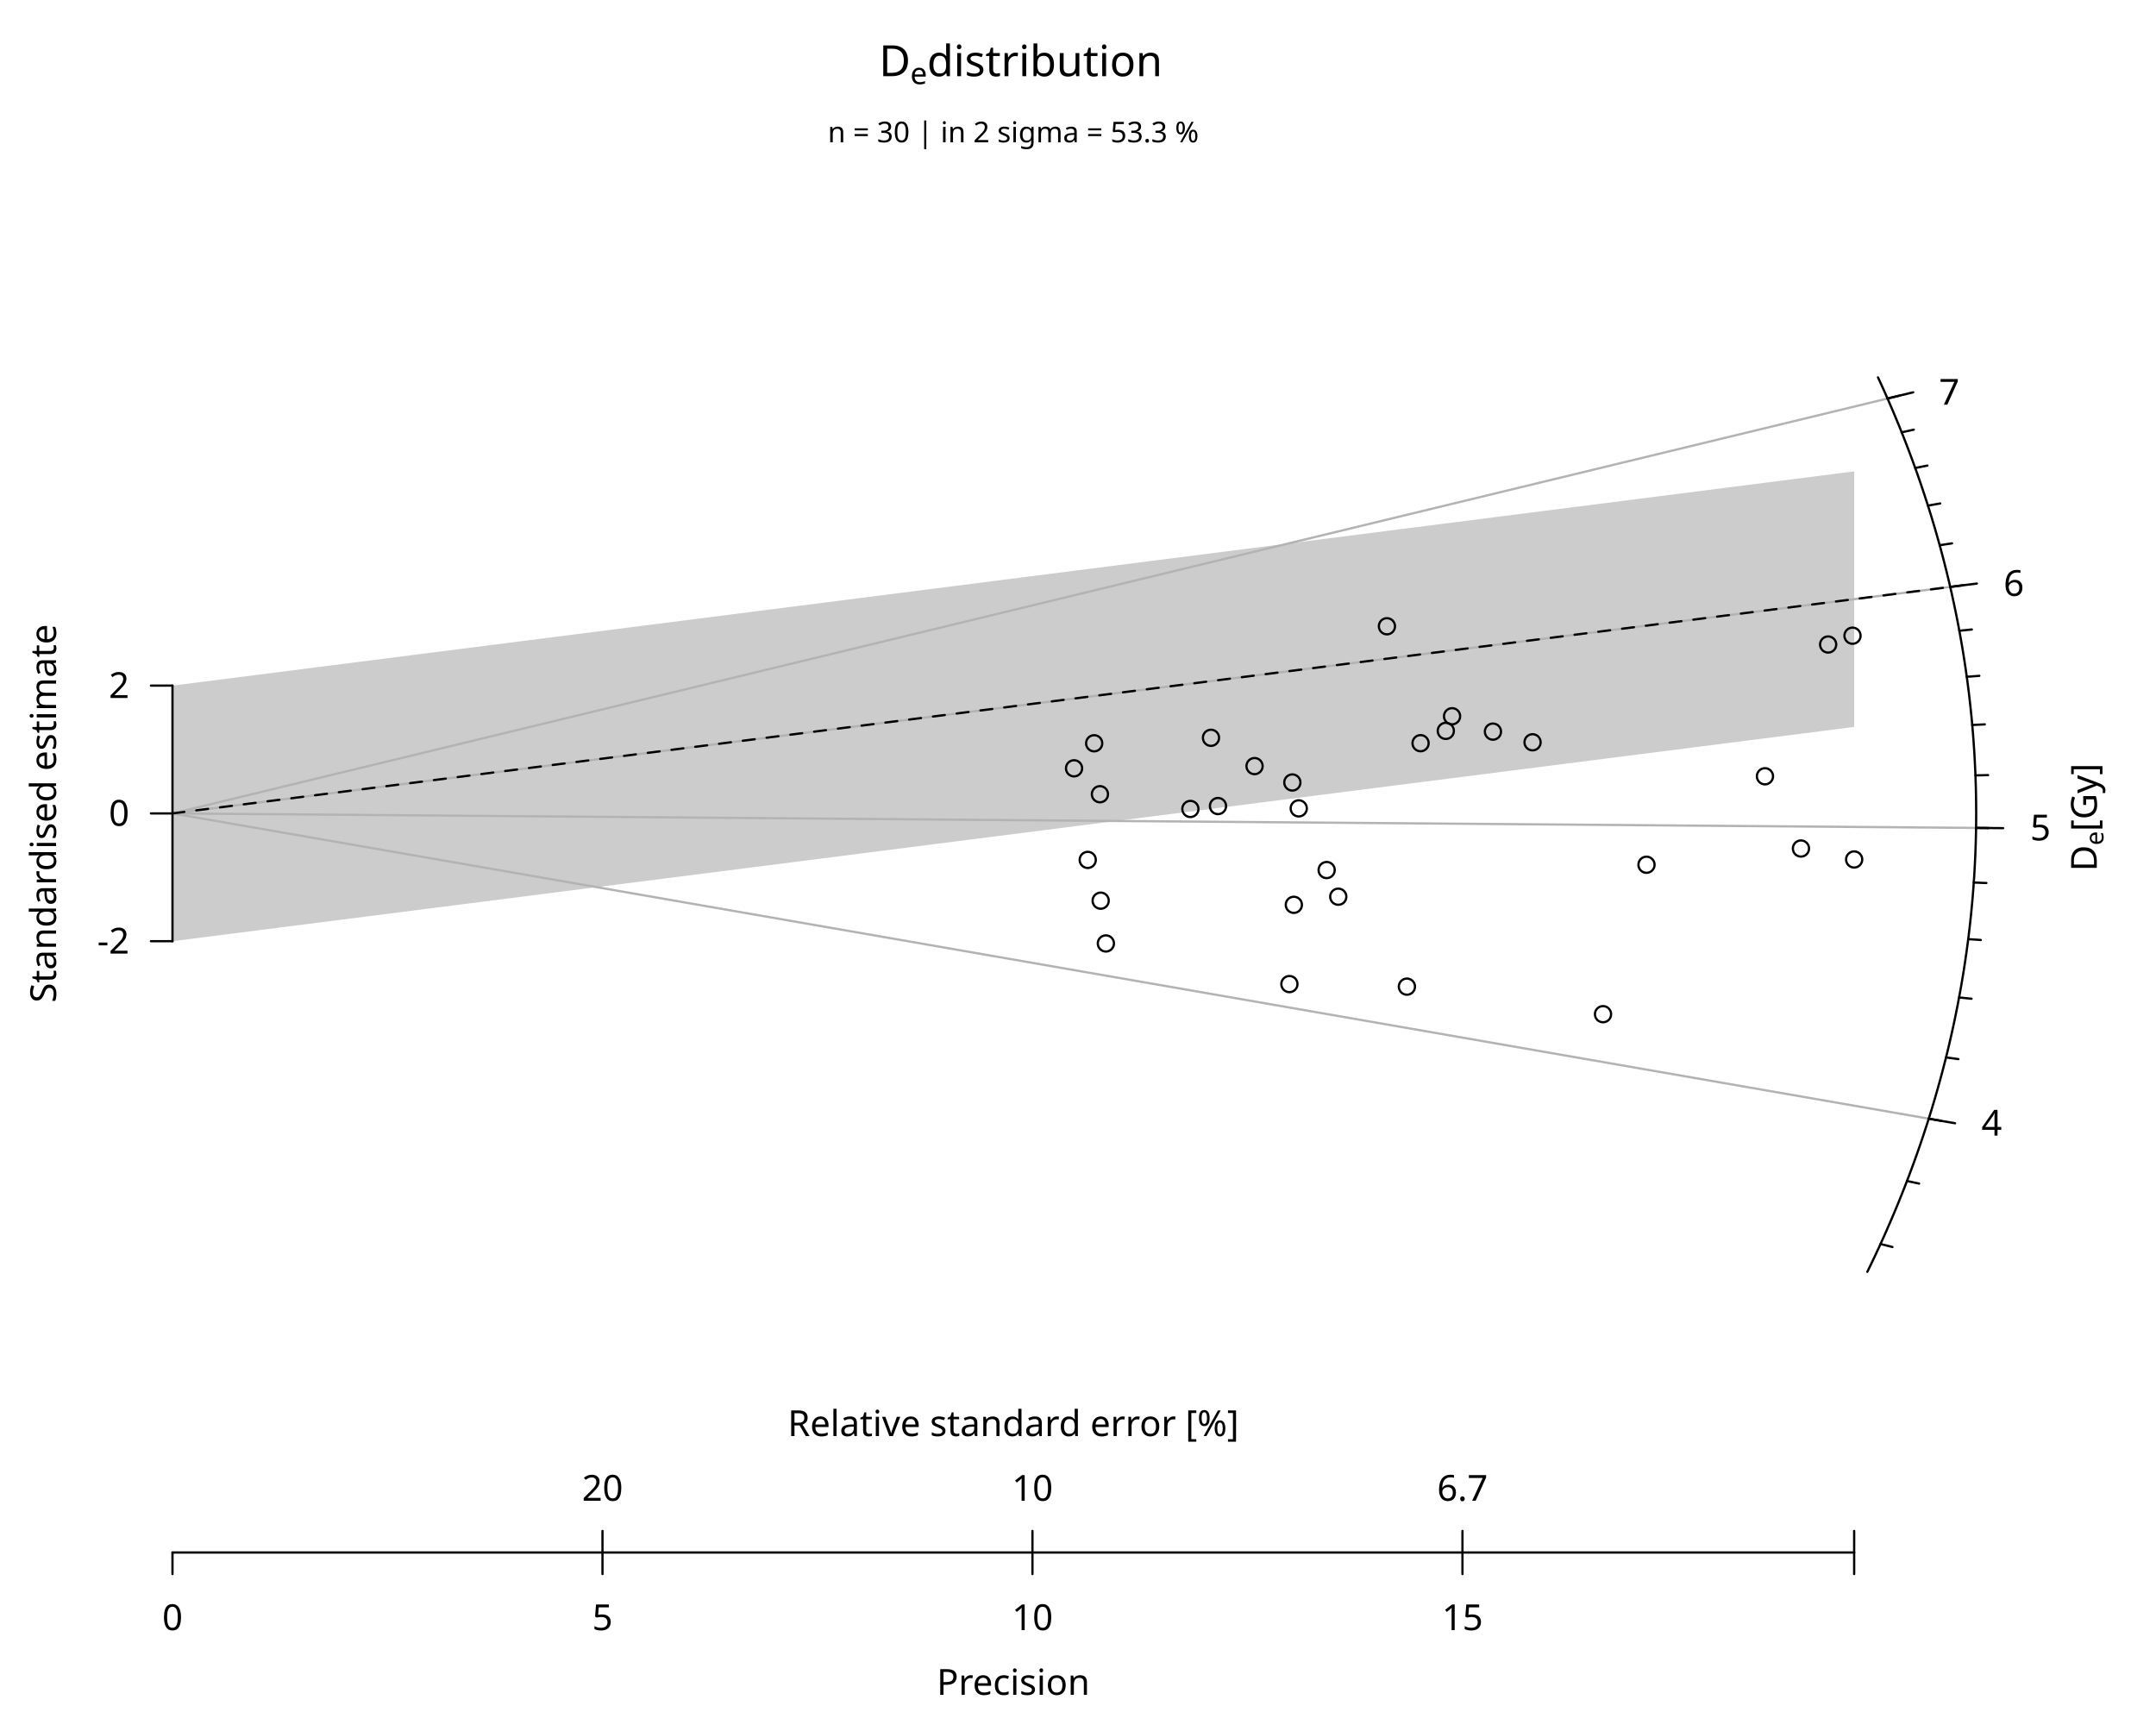
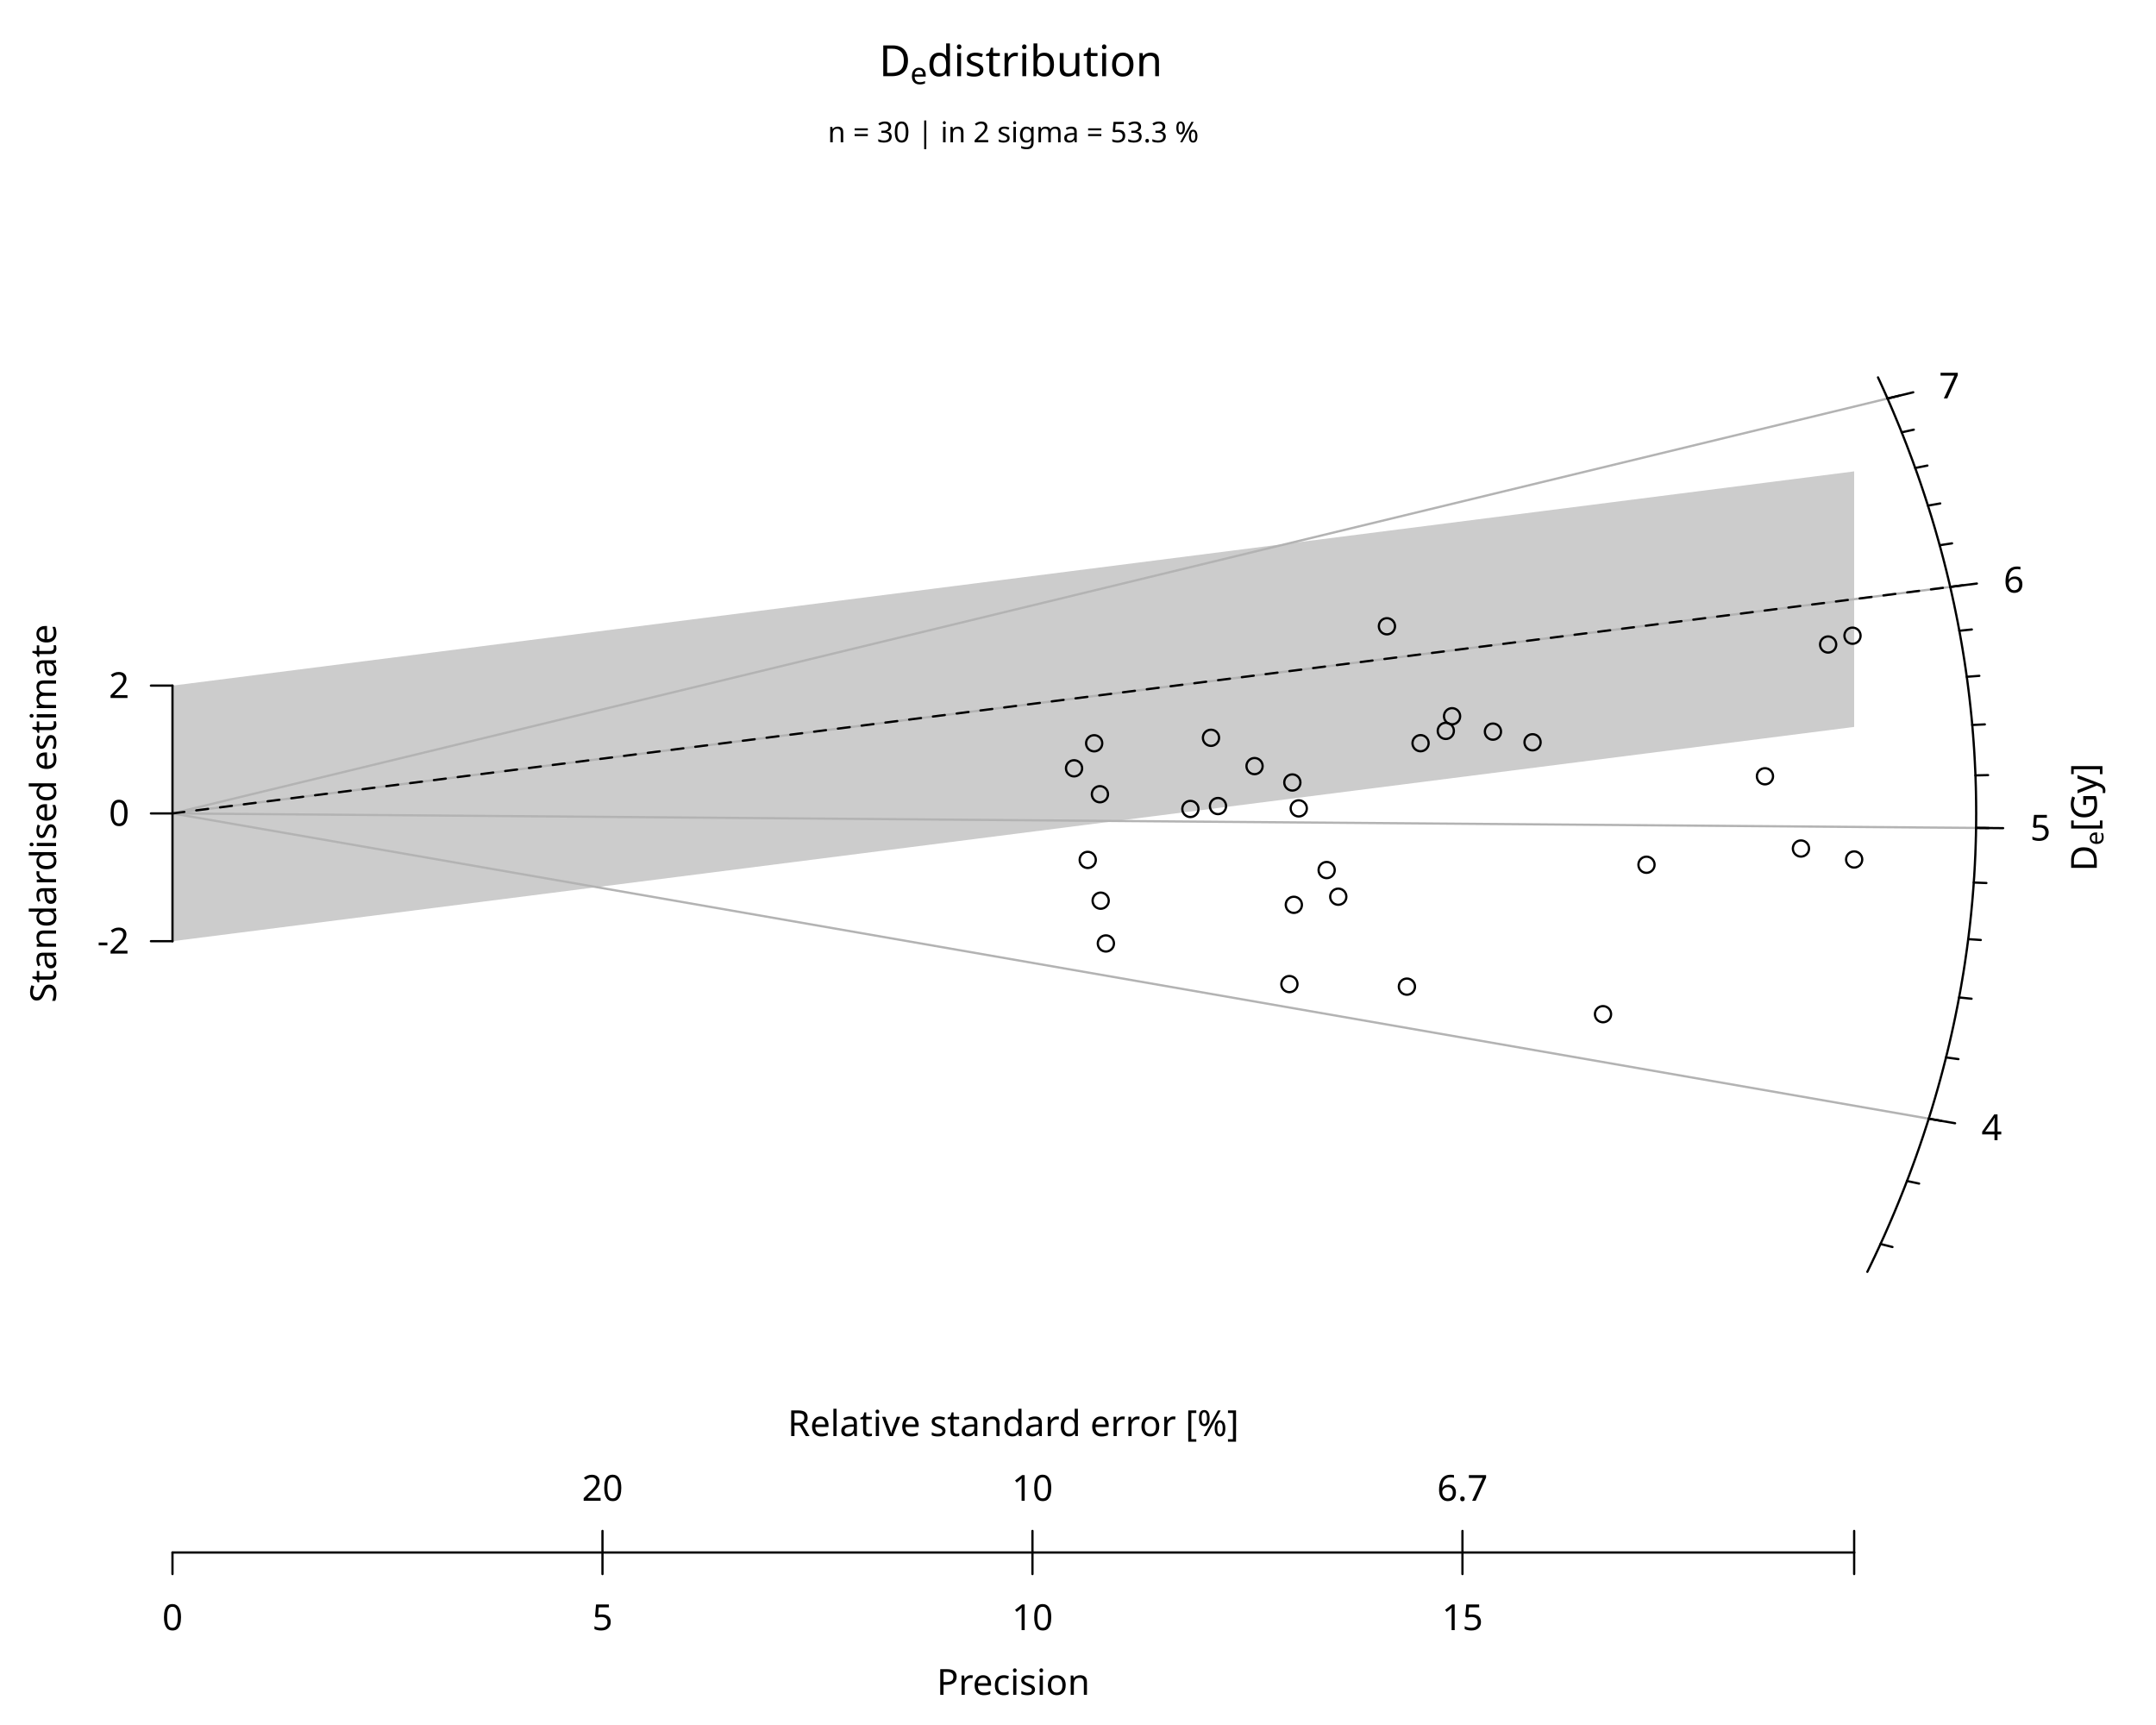
<svg xmlns="http://www.w3.org/2000/svg" class="svglite" data-engine-version="2.0" width="720.00pt" height="576.00pt" viewBox="0 0 720.00 576.00">
  <defs>
    <style type="text/css">
    .svglite line, .svglite polyline, .svglite polygon, .svglite path, .svglite rect, .svglite circle {
      fill: none;
      stroke: #000000;
      stroke-linecap: round;
      stroke-linejoin: round;
      stroke-miterlimit: 10.00;
    }
  </style>
  </defs>
  <rect width="100%" height="100%" style="stroke: none; fill: #FFFFFF;" />
  <defs>
    <clipPath id="cpMC4wMHw3MjAuMDB8MC4wMHw1NzYuMDA=">
      <rect x="0.00" y="0.00" width="720.00" height="576.00" />
    </clipPath>
  </defs>
  <g clip-path="url(#cpMC4wMHw3MjAuMDB8MC4wMHw1NzYuMDA=)">
    <text transform="translate(18.72,271.61) rotate(-90)" text-anchor="middle" style="font-size: 12.00px; font-family: sans;" textLength="119.42px" lengthAdjust="spacingAndGlyphs">Standardised estimate</text>
    <polygon points="57.60,314.28 57.60,228.94 619.20,157.40 619.20,242.73 " style="stroke-width: 0.75; stroke: none; fill: #CCCCCC;" />
    <polyline points="57.60,271.61 644.11,373.54 " style="stroke-width: 0.75; stroke: #B3B3B3;" />
    <polyline points="57.60,271.61 659.91,276.45 " style="stroke-width: 0.75; stroke: #B3B3B3;" />
    <polyline points="57.60,271.61 651.28,195.98 " style="stroke-width: 0.75; stroke: #B3B3B3;" />
    <polyline points="57.60,271.61 630.34,133.07 " style="stroke-width: 0.75; stroke: #B3B3B3;" />
    <polyline points="57.60,271.61 651.28,195.98 " style="stroke-width: 0.75; stroke-dasharray: 4.00,4.00;" />
    <polygon points="623.60,424.68 623.86,424.15 624.11,423.63 624.37,423.10 624.63,422.57 624.88,422.04 625.14,421.51 625.39,420.98 625.64,420.44 625.90,419.91 626.15,419.38 626.40,418.84 626.65,418.31 626.90,417.77 627.15,417.24 627.40,416.70 627.65,416.16 627.89,415.62 628.14,415.08 628.38,414.54 628.63,414.00 628.87,413.46 629.12,412.92 629.36,412.38 629.60,411.83 629.84,411.29 630.08,410.74 630.32,410.20 630.56,409.65 630.80,409.10 631.04,408.56 631.27,408.01 631.51,407.46 631.75,406.91 631.98,406.36 632.21,405.81 632.45,405.26 632.68,404.71 632.91,404.15 633.14,403.60 633.37,403.04 633.60,402.49 633.83,401.93 634.06,401.38 634.28,400.82 634.51,400.26 634.73,399.70 634.96,399.15 635.18,398.59 635.40,398.03 635.63,397.47 635.85,396.90 636.07,396.34 636.29,395.78 636.50,395.22 636.72,394.65 636.94,394.09 637.16,393.52 637.37,392.96 637.59,392.39 637.80,391.82 638.01,391.25 638.22,390.69 638.43,390.12 638.64,389.55 638.85,388.98 639.06,388.41 639.27,387.83 639.48,387.26 639.68,386.69 639.89,386.12 640.09,385.54 640.29,384.97 640.50,384.39 640.70,383.82 640.90,383.24 641.10,382.66 641.30,382.09 641.49,381.51 641.69,380.93 641.89,380.35 642.08,379.77 642.28,379.19 642.47,378.61 642.66,378.03 642.85,377.44 643.04,376.86 643.23,376.28 643.42,375.69 643.61,375.11 643.80,374.52 643.98,373.94 644.17,373.35 644.35,372.77 644.53,372.18 644.71,371.59 644.90,371.00 645.08,370.41 645.26,369.82 645.43,369.23 645.61,368.64 645.79,368.05 645.96,367.46 646.14,366.87 646.31,366.28 646.48,365.68 646.65,365.09 646.82,364.50 646.99,363.90 647.16,363.31 647.33,362.71 647.49,362.11 647.66,361.52 647.82,360.92 647.99,360.32 648.15,359.72 648.31,359.13 648.47,358.53 648.63,357.93 648.79,357.33 648.95,356.73 649.10,356.12 649.26,355.52 649.41,354.92 649.57,354.32 649.72,353.72 649.87,353.11 650.02,352.51 650.17,351.90 650.32,351.30 650.46,350.69 650.61,350.09 650.75,349.48 650.90,348.88 651.04,348.27 651.18,347.66 651.32,347.05 651.46,346.44 651.60,345.84 651.74,345.23 651.87,344.62 652.01,344.01 652.14,343.40 652.28,342.79 652.41,342.17 652.54,341.56 652.67,340.95 652.80,340.34 652.93,339.73 653.05,339.11 653.18,338.50 653.30,337.88 653.42,337.27 653.55,336.66 653.67,336.04 653.79,335.42 653.91,334.81 654.02,334.19 654.14,333.58 654.26,332.96 654.37,332.34 654.48,331.72 654.60,331.11 654.71,330.49 654.82,329.87 654.93,329.25 655.03,328.63 655.14,328.01 655.25,327.39 655.35,326.77 655.45,326.15 655.56,325.53 655.66,324.91 655.76,324.28 655.86,323.66 655.95,323.04 656.05,322.42 656.15,321.79 656.24,321.17 656.33,320.55 656.42,319.92 656.51,319.30 656.60,318.68 656.69,318.05 656.78,317.43 656.87,316.80 656.95,316.18 657.03,315.55 657.12,314.92 657.20,314.30 657.28,313.67 657.36,313.04 657.44,312.42 657.51,311.79 657.59,311.16 657.66,310.53 657.74,309.91 657.81,309.28 657.88,308.65 657.95,308.02 658.02,307.39 658.08,306.76 658.15,306.13 658.22,305.51 658.28,304.88 658.34,304.25 658.40,303.62 658.46,302.99 658.52,302.35 658.58,301.72 658.64,301.09 658.69,300.46 658.75,299.83 658.80,299.20 658.85,298.57 658.90,297.94 658.95,297.31 659.00,296.67 659.05,296.04 659.09,295.41 659.14,294.78 659.18,294.14 659.22,293.51 659.27,292.88 659.31,292.25 659.34,291.61 659.38,290.98 659.42,290.35 659.45,289.71 659.49,289.08 659.52,288.45 659.55,287.81 659.58,287.18 659.61,286.54 659.64,285.91 659.67,285.28 659.69,284.64 659.71,284.01 659.74,283.37 659.76,282.74 659.78,282.10 659.80,281.47 659.82,280.84 659.83,280.20 659.85,279.57 659.87,278.93 659.88,278.30 659.89,277.66 659.90,277.03 659.91,276.39 659.92,275.76 659.93,275.12 659.93,274.49 659.94,273.85 659.94,273.22 659.94,272.58 659.95,271.95 659.95,271.31 659.94,270.68 659.94,270.04 659.94,269.41 659.93,268.77 659.93,268.14 659.92,267.50 659.91,266.87 659.90,266.23 659.89,265.60 659.88,264.96 659.87,264.33 659.85,263.69 659.84,263.06 659.82,262.42 659.80,261.79 659.78,261.15 659.76,260.52 659.74,259.89 659.72,259.25 659.69,258.62 659.67,257.98 659.64,257.35 659.61,256.71 659.58,256.08 659.55,255.45 659.52,254.81 659.49,254.18 659.45,253.55 659.42,252.91 659.38,252.28 659.35,251.65 659.31,251.01 659.27,250.38 659.23,249.75 659.18,249.11 659.14,248.48 659.10,247.85 659.05,247.22 659.00,246.59 658.95,245.95 658.91,245.32 658.85,244.69 658.80,244.06 658.75,243.43 658.70,242.80 658.64,242.16 658.58,241.53 658.53,240.90 658.47,240.27 658.41,239.64 658.35,239.01 658.28,238.38 658.22,237.75 658.15,237.12 658.09,236.49 658.02,235.87 657.95,235.24 657.88,234.61 657.81,233.98 657.74,233.35 657.67,232.72 657.59,232.10 657.52,231.47 657.44,230.84 657.36,230.21 657.28,229.59 657.20,228.96 657.12,228.33 657.04,227.71 656.96,227.08 656.87,226.46 656.78,225.83 656.70,225.21 656.61,224.58 656.52,223.96 656.43,223.33 656.34,222.71 656.24,222.09 656.15,221.46 656.06,220.84 655.96,220.22 655.86,219.60 655.76,218.97 655.66,218.35 655.56,217.73 655.46,217.11 655.36,216.49 655.25,215.87 655.15,215.25 655.04,214.63 654.93,214.01 654.82,213.39 654.71,212.77 654.60,212.15 654.49,211.53 654.38,210.92 654.26,210.30 654.15,209.68 654.03,209.07 653.91,208.45 653.80,207.83 653.68,207.22 653.55,206.60 653.43,205.99 653.31,205.37 653.18,204.76 653.06,204.15 652.93,203.53 652.80,202.92 652.68,202.31 652.55,201.69 652.42,201.08 652.28,200.47 652.15,199.86 652.02,199.25 651.88,198.64 651.75,198.03 651.61,197.42 651.47,196.81 651.33,196.20 651.19,195.60 651.05,194.99 650.91,194.38 650.76,193.77 650.62,193.17 650.47,192.56 650.32,191.96 650.18,191.35 650.03,190.75 649.88,190.14 649.73,189.54 649.57,188.94 649.42,188.34 649.27,187.73 649.11,187.13 648.96,186.53 648.80,185.93 648.64,185.33 648.48,184.73 648.32,184.13 648.16,183.53 648.00,182.93 647.83,182.34 647.67,181.74 647.50,181.14 647.34,180.55 647.17,179.95 647.00,179.36 646.83,178.76 646.66,178.17 646.49,177.57 646.32,176.98 646.15,176.39 645.97,175.79 645.80,175.20 645.62,174.61 645.44,174.02 645.27,173.43 645.09,172.84 644.91,172.25 644.73,171.66 644.54,171.08 644.36,170.49 644.18,169.90 643.99,169.32 643.81,168.73 643.62,168.15 643.43,167.56 643.24,166.98 643.05,166.39 642.86,165.81 642.67,165.23 642.48,164.65 642.29,164.07 642.09,163.49 641.90,162.91 641.70,162.33 641.51,161.75 641.31,161.17 641.11,160.59 640.91,160.02 640.71,159.44 640.51,158.86 640.31,158.29 640.10,157.71 639.90,157.14 639.69,156.57 639.49,155.99 639.28,155.42 639.07,154.85 638.87,154.28 638.66,153.71 638.45,153.14 638.24,152.57 638.02,152.00 637.81,151.43 637.60,150.87 637.38,150.30 637.17,149.73 636.95,149.17 636.74,148.60 636.52,148.04 636.30,147.48 636.08,146.91 635.86,146.35 635.64,145.79 635.42,145.23 635.19,144.67 634.97,144.11 634.75,143.55 634.52,142.99 634.30,142.43 634.07,141.88 633.84,141.32 633.61,140.76 633.38,140.21 633.15,139.66 632.92,139.10 632.69,138.55 632.46,138.00 632.23,137.44 631.99,136.89 631.76,136.34 631.52,135.79 631.29,135.24 631.05,134.70 630.81,134.15 630.58,133.60 630.34,133.06 630.10,132.51 629.86,131.97 629.62,131.42 629.37,130.88 629.13,130.33 628.89,129.79 628.64,129.25 628.40,128.71 628.15,128.17 627.91,127.63 627.66,127.09 627.41,126.55 627.16,126.02 1180.80,126.02 1180.80,424.68 " style="stroke-width: 0.75; stroke: none; fill: #FFFFFF;" />
    <text x="293.58" y="25.44" style="font-size: 14.40px; font-family: sans;" textLength="10.40px" lengthAdjust="spacingAndGlyphs">D</text>
    <text x="303.98" y="28.10" style="font-size: 10.08px; font-family: sans;" textLength="5.61px" lengthAdjust="spacingAndGlyphs">e</text>
    <text x="309.59" y="25.44" style="font-size: 14.40px; font-family: sans;" textLength="73.64px" lengthAdjust="spacingAndGlyphs"> distribution</text>
    <line x1="57.60" y1="518.40" x2="488.39" y2="518.40" style="stroke-width: 0.75;" />
    <line x1="57.60" y1="518.40" x2="57.60" y2="525.60" style="stroke-width: 0.75;" />
    <line x1="201.20" y1="518.40" x2="201.20" y2="525.60" style="stroke-width: 0.75;" />
    <line x1="344.79" y1="518.40" x2="344.79" y2="525.60" style="stroke-width: 0.75;" />
    <line x1="488.39" y1="518.40" x2="488.39" y2="525.60" style="stroke-width: 0.75;" />
    <text x="57.60" y="544.32" text-anchor="middle" style="font-size: 12.00px; font-family: sans;" textLength="6.67px" lengthAdjust="spacingAndGlyphs">0</text>
    <text x="201.20" y="544.32" text-anchor="middle" style="font-size: 12.00px; font-family: sans;" textLength="6.67px" lengthAdjust="spacingAndGlyphs">5</text>
    <text x="344.79" y="544.32" text-anchor="middle" style="font-size: 12.00px; font-family: sans;" textLength="13.35px" lengthAdjust="spacingAndGlyphs">10</text>
    <text x="488.39" y="544.32" text-anchor="middle" style="font-size: 12.00px; font-family: sans;" textLength="13.35px" lengthAdjust="spacingAndGlyphs">15</text>
    <polyline points="488.39,518.40 619.20,518.40 " style="stroke-width: 0.75;" />
    <line x1="619.20" y1="518.40" x2="619.20" y2="511.20" style="stroke-width: 0.75;" />
    <line x1="619.20" y1="518.40" x2="619.20" y2="525.60" style="stroke-width: 0.75;" />
    <text x="338.40" y="479.52" text-anchor="middle" style="font-size: 12.00px; font-family: sans;" textLength="142.74px" lengthAdjust="spacingAndGlyphs">Relative standard error [%]</text>
    <text x="338.40" y="565.92" text-anchor="middle" style="font-size: 12.00px; font-family: sans;" textLength="49.36px" lengthAdjust="spacingAndGlyphs">Precision</text>
    <line x1="201.20" y1="518.40" x2="201.20" y2="511.20" style="stroke-width: 0.75;" />
    <line x1="344.79" y1="518.40" x2="344.79" y2="511.20" style="stroke-width: 0.75;" />
    <line x1="488.39" y1="518.40" x2="488.39" y2="511.20" style="stroke-width: 0.75;" />
    <text x="201.20" y="501.12" text-anchor="middle" style="font-size: 12.00px; font-family: sans;" textLength="13.35px" lengthAdjust="spacingAndGlyphs">20</text>
    <text x="344.79" y="501.12" text-anchor="middle" style="font-size: 12.00px; font-family: sans;" textLength="13.35px" lengthAdjust="spacingAndGlyphs">10</text>
    <text x="488.39" y="501.12" text-anchor="middle" style="font-size: 12.00px; font-family: sans;" textLength="16.68px" lengthAdjust="spacingAndGlyphs">6.7</text>
    <polyline points="628.00,415.38 631.99,416.39 " style="stroke-width: 0.75;" />
    <polyline points="636.84,394.35 640.89,395.21 " style="stroke-width: 0.75;" />
    <polyline points="644.11,373.54 648.21,374.25 " style="stroke-width: 0.75;" />
    <polyline points="649.88,353.08 654.02,353.65 " style="stroke-width: 0.75;" />
    <polyline points="654.24,333.06 658.41,333.49 " style="stroke-width: 0.75;" />
    <polyline points="657.29,313.58 661.49,313.87 " style="stroke-width: 0.75;" />
    <polyline points="659.14,294.69 663.36,294.85 " style="stroke-width: 0.75;" />
    <polyline points="659.91,276.45 664.13,276.49 " style="stroke-width: 0.75;" />
    <polyline points="659.70,258.91 663.92,258.82 " style="stroke-width: 0.75;" />
    <polyline points="658.63,242.08 662.84,241.88 " style="stroke-width: 0.75;" />
    <polyline points="656.81,225.99 661.00,225.67 " style="stroke-width: 0.75;" />
    <polyline points="654.32,210.62 658.50,210.19 " style="stroke-width: 0.75;" />
    <polyline points="651.28,195.98 655.43,195.45 " style="stroke-width: 0.75;" />
    <polyline points="647.76,182.06 651.89,181.43 " style="stroke-width: 0.75;" />
    <polyline points="643.84,168.83 647.94,168.11 " style="stroke-width: 0.75;" />
    <polyline points="639.59,156.27 643.66,155.46 " style="stroke-width: 0.75;" />
    <polyline points="635.07,144.36 639.11,143.47 " style="stroke-width: 0.75;" />
    <polyline points="630.34,133.07 634.35,132.10 " style="stroke-width: 0.75;" />
    <polyline points="644.11,373.54 652.90,375.07 " style="stroke-width: 0.75;" />
    <polyline points="659.91,276.45 668.95,276.53 " style="stroke-width: 0.75;" />
    <polyline points="651.28,195.98 660.18,194.85 " style="stroke-width: 0.75;" />
    <polyline points="630.34,133.07 638.93,130.99 " style="stroke-width: 0.75;" />
    <polyline points="623.60,424.68 623.86,424.15 624.11,423.63 624.37,423.10 624.63,422.57 624.88,422.04 625.14,421.51 625.39,420.98 625.64,420.44 625.90,419.91 626.15,419.38 626.40,418.84 626.65,418.31 626.90,417.77 627.15,417.24 627.40,416.70 627.65,416.16 627.89,415.62 628.14,415.08 628.38,414.54 628.63,414.00 628.87,413.46 629.12,412.92 629.36,412.38 629.60,411.83 629.84,411.29 630.08,410.74 630.32,410.20 630.56,409.65 630.80,409.10 631.04,408.56 631.27,408.01 631.51,407.46 631.75,406.91 631.98,406.36 632.21,405.81 632.45,405.26 632.68,404.71 632.91,404.15 633.14,403.60 633.37,403.04 633.60,402.49 633.83,401.93 634.06,401.38 634.28,400.82 634.51,400.26 634.73,399.70 634.96,399.15 635.18,398.59 635.40,398.03 635.63,397.47 635.85,396.90 636.07,396.34 636.29,395.78 636.50,395.22 636.72,394.65 636.94,394.09 637.16,393.52 637.37,392.96 637.59,392.39 637.80,391.82 638.01,391.25 638.22,390.69 638.43,390.12 638.64,389.55 638.85,388.98 639.06,388.41 639.27,387.83 639.48,387.26 639.68,386.69 639.89,386.12 640.09,385.54 640.29,384.97 640.50,384.39 640.70,383.82 640.90,383.24 641.10,382.66 641.30,382.09 641.49,381.51 641.69,380.93 641.89,380.35 642.08,379.77 642.28,379.19 642.47,378.61 642.66,378.03 642.85,377.44 643.04,376.86 643.23,376.28 643.42,375.69 643.61,375.11 643.80,374.52 643.98,373.94 644.17,373.35 644.35,372.77 644.53,372.18 644.71,371.59 644.90,371.00 645.08,370.41 645.26,369.82 645.43,369.23 645.61,368.64 645.79,368.05 645.96,367.46 646.14,366.87 646.31,366.28 646.48,365.68 646.65,365.09 646.82,364.50 646.99,363.90 647.16,363.31 647.33,362.71 647.49,362.11 647.66,361.52 647.82,360.92 647.99,360.32 648.15,359.72 648.31,359.13 648.47,358.53 648.63,357.93 648.79,357.33 648.95,356.73 649.10,356.12 649.26,355.52 649.41,354.92 649.57,354.32 649.72,353.72 649.87,353.11 650.02,352.51 650.17,351.90 650.32,351.30 650.46,350.69 650.61,350.09 650.75,349.48 650.90,348.88 651.04,348.27 651.18,347.66 651.32,347.05 651.46,346.44 651.60,345.84 651.74,345.23 651.87,344.62 652.01,344.01 652.14,343.40 652.28,342.79 652.41,342.17 652.54,341.56 652.67,340.95 652.80,340.34 652.93,339.73 653.05,339.11 653.18,338.50 653.30,337.88 653.42,337.27 653.55,336.66 653.67,336.04 653.79,335.42 653.91,334.81 654.02,334.19 654.14,333.58 654.26,332.96 654.37,332.34 654.48,331.72 654.60,331.11 654.71,330.49 654.82,329.87 654.93,329.25 655.03,328.63 655.14,328.01 655.25,327.39 655.35,326.77 655.45,326.15 655.56,325.53 655.66,324.91 655.76,324.28 655.86,323.66 655.95,323.04 656.05,322.42 656.15,321.79 656.24,321.17 656.33,320.55 656.42,319.92 656.51,319.30 656.60,318.68 656.69,318.05 656.78,317.43 656.87,316.80 656.95,316.18 657.03,315.55 657.12,314.92 657.20,314.30 657.28,313.67 657.36,313.04 657.44,312.42 657.51,311.79 657.59,311.16 657.66,310.53 657.74,309.91 657.81,309.28 657.88,308.65 657.95,308.02 658.02,307.39 658.08,306.76 658.15,306.13 658.22,305.51 658.28,304.88 658.34,304.25 658.40,303.62 658.46,302.99 658.52,302.35 658.58,301.72 658.64,301.09 658.69,300.46 658.75,299.83 658.80,299.20 658.85,298.57 658.90,297.94 658.95,297.31 659.00,296.67 659.05,296.04 659.09,295.41 659.14,294.78 659.18,294.14 659.22,293.51 659.27,292.88 659.31,292.25 659.34,291.61 659.38,290.98 659.42,290.35 659.45,289.71 659.49,289.08 659.52,288.45 659.55,287.81 659.58,287.18 659.61,286.54 659.64,285.91 659.67,285.28 659.69,284.64 659.71,284.01 659.74,283.37 659.76,282.74 659.78,282.10 659.80,281.47 659.82,280.84 659.83,280.20 659.85,279.57 659.87,278.93 659.88,278.30 659.89,277.66 659.90,277.03 659.91,276.39 659.92,275.76 659.93,275.12 659.93,274.49 659.94,273.85 659.94,273.22 659.94,272.58 659.95,271.95 659.95,271.31 659.94,270.68 659.94,270.04 659.94,269.41 659.93,268.77 659.93,268.14 659.92,267.50 659.91,266.87 659.90,266.23 659.89,265.60 659.88,264.96 659.87,264.33 659.85,263.69 659.84,263.06 659.82,262.42 659.80,261.79 659.78,261.15 659.76,260.52 659.74,259.89 659.72,259.25 659.69,258.62 659.67,257.98 659.64,257.35 659.61,256.71 659.58,256.08 659.55,255.45 659.52,254.81 659.49,254.18 659.45,253.55 659.42,252.91 659.38,252.28 659.35,251.65 659.31,251.01 659.27,250.38 659.23,249.75 659.18,249.11 659.14,248.48 659.10,247.85 659.05,247.22 659.00,246.59 658.95,245.95 658.91,245.32 658.85,244.69 658.80,244.06 658.75,243.43 658.70,242.80 658.64,242.16 658.58,241.53 658.53,240.90 658.47,240.27 658.41,239.64 658.35,239.01 658.28,238.38 658.22,237.75 658.15,237.12 658.09,236.49 658.02,235.87 657.95,235.24 657.88,234.61 657.81,233.98 657.74,233.35 657.67,232.72 657.59,232.10 657.52,231.47 657.44,230.84 657.36,230.21 657.28,229.59 657.20,228.96 657.12,228.33 657.04,227.71 656.96,227.08 656.87,226.46 656.78,225.83 656.70,225.21 656.61,224.58 656.52,223.96 656.43,223.33 656.34,222.71 656.24,222.09 656.15,221.46 656.06,220.84 655.96,220.22 655.86,219.60 655.76,218.97 655.66,218.35 655.56,217.73 655.46,217.11 655.36,216.49 655.25,215.87 655.15,215.25 655.04,214.63 654.93,214.01 654.82,213.39 654.71,212.77 654.60,212.15 654.49,211.53 654.38,210.92 654.26,210.30 654.15,209.68 654.03,209.07 653.91,208.45 653.80,207.83 653.68,207.22 653.55,206.60 653.43,205.99 653.31,205.37 653.18,204.76 653.06,204.15 652.93,203.53 652.80,202.92 652.68,202.31 652.55,201.69 652.42,201.08 652.28,200.47 652.15,199.86 652.02,199.25 651.88,198.64 651.75,198.03 651.61,197.42 651.47,196.81 651.33,196.20 651.19,195.60 651.05,194.99 650.91,194.38 650.76,193.77 650.62,193.17 650.47,192.56 650.32,191.96 650.18,191.35 650.03,190.75 649.88,190.14 649.73,189.54 649.57,188.94 649.42,188.34 649.27,187.73 649.11,187.13 648.96,186.53 648.80,185.93 648.64,185.33 648.48,184.73 648.32,184.13 648.16,183.53 648.00,182.93 647.83,182.34 647.67,181.74 647.50,181.14 647.34,180.55 647.17,179.95 647.00,179.36 646.83,178.76 646.66,178.17 646.49,177.57 646.32,176.98 646.15,176.39 645.97,175.79 645.80,175.20 645.62,174.61 645.44,174.02 645.27,173.43 645.09,172.84 644.91,172.25 644.73,171.66 644.54,171.08 644.36,170.49 644.18,169.90 643.99,169.32 643.81,168.73 643.62,168.15 643.43,167.56 643.24,166.98 643.05,166.39 642.86,165.81 642.67,165.23 642.48,164.65 642.29,164.07 642.09,163.49 641.90,162.91 641.70,162.33 641.51,161.75 641.31,161.17 641.11,160.59 640.91,160.02 640.71,159.44 640.51,158.86 640.31,158.29 640.10,157.71 639.90,157.14 639.69,156.57 639.49,155.99 639.28,155.42 639.07,154.85 638.87,154.28 638.66,153.71 638.45,153.14 638.24,152.57 638.02,152.00 637.81,151.43 637.60,150.87 637.38,150.30 637.17,149.73 636.95,149.17 636.74,148.60 636.52,148.04 636.30,147.48 636.08,146.91 635.86,146.35 635.64,145.79 635.42,145.23 635.19,144.67 634.97,144.11 634.75,143.55 634.52,142.99 634.30,142.43 634.07,141.88 633.84,141.32 633.61,140.76 633.38,140.21 633.15,139.66 632.92,139.10 632.69,138.55 632.46,138.00 632.23,137.44 631.99,136.89 631.76,136.34 631.52,135.79 631.29,135.24 631.05,134.70 630.81,134.15 630.58,133.60 630.34,133.06 630.10,132.51 629.86,131.97 629.62,131.42 629.37,130.88 629.13,130.33 628.89,129.79 628.64,129.25 628.40,128.71 628.15,128.17 627.91,127.63 627.66,127.09 627.41,126.55 627.16,126.02 " style="stroke-width: 0.75;" />
-     <text x="661.70" y="379.20" style="font-size: 12.00px; font-family: sans;" textLength="6.67px" lengthAdjust="spacingAndGlyphs">4</text>
-     <text x="677.98" y="280.60" style="font-size: 12.00px; font-family: sans;" textLength="6.67px" lengthAdjust="spacingAndGlyphs">5</text>
-     <text x="669.09" y="198.98" style="font-size: 12.00px; font-family: sans;" textLength="6.67px" lengthAdjust="spacingAndGlyphs">6</text>
-     <text x="647.52" y="135.12" style="font-size: 12.00px; font-family: sans;" textLength="6.67px" lengthAdjust="spacingAndGlyphs">7</text>
+     <text x="661.70" y="380.73" style="font-size: 12.00px; font-family: sans;" textLength="6.67px" lengthAdjust="spacingAndGlyphs">4</text>
+     <text x="677.98" y="280.67" style="font-size: 12.00px; font-family: sans;" textLength="6.67px" lengthAdjust="spacingAndGlyphs">5</text>
+     <text x="669.09" y="197.85" style="font-size: 12.00px; font-family: sans;" textLength="6.67px" lengthAdjust="spacingAndGlyphs">6</text>
+     <text x="647.52" y="133.04" style="font-size: 12.00px; font-family: sans;" textLength="6.67px" lengthAdjust="spacingAndGlyphs">7</text>
    <text transform="translate(700.23,290.95) rotate(-90)" style="font-size: 12.00px; font-family: sans;" textLength="8.67px" lengthAdjust="spacingAndGlyphs">D</text>
    <text transform="translate(702.45,282.28) rotate(-90)" style="font-size: 8.40px; font-family: sans;" textLength="4.67px" lengthAdjust="spacingAndGlyphs">e</text>
    <text transform="translate(700.23,277.61) rotate(-90)" style="font-size: 12.00px; font-family: sans;" textLength="25.34px" lengthAdjust="spacingAndGlyphs"> [Gy]</text>
    <circle cx="365.40" cy="248.19" r="2.70" style="stroke-width: 0.75;" />
    <circle cx="482.83" cy="244.05" r="2.70" style="stroke-width: 0.75;" />
    <circle cx="397.53" cy="270.12" r="2.70" style="stroke-width: 0.75;" />
    <circle cx="469.84" cy="329.45" r="2.70" style="stroke-width: 0.75;" />
    <circle cx="463.17" cy="209.12" r="2.70" style="stroke-width: 0.75;" />
    <circle cx="618.65" cy="212.27" r="2.70" style="stroke-width: 0.75;" />
    <circle cx="443.04" cy="290.52" r="2.70" style="stroke-width: 0.75;" />
    <circle cx="589.41" cy="259.21" r="2.70" style="stroke-width: 0.75;" />
    <circle cx="367.57" cy="300.75" r="2.70" style="stroke-width: 0.75;" />
    <circle cx="484.92" cy="239.16" r="2.70" style="stroke-width: 0.75;" />
    <circle cx="498.57" cy="244.30" r="2.70" style="stroke-width: 0.75;" />
    <circle cx="430.60" cy="328.60" r="2.70" style="stroke-width: 0.75;" />
    <circle cx="418.96" cy="255.81" r="2.70" style="stroke-width: 0.75;" />
    <circle cx="406.75" cy="269.15" r="2.70" style="stroke-width: 0.75;" />
    <circle cx="535.33" cy="338.65" r="2.70" style="stroke-width: 0.75;" />
    <circle cx="474.40" cy="248.16" r="2.70" style="stroke-width: 0.75;" />
    <circle cx="404.41" cy="246.36" r="2.70" style="stroke-width: 0.75;" />
    <circle cx="358.68" cy="256.55" r="2.70" style="stroke-width: 0.75;" />
    <circle cx="446.92" cy="299.42" r="2.70" style="stroke-width: 0.75;" />
    <circle cx="549.85" cy="288.75" r="2.70" style="stroke-width: 0.75;" />
    <circle cx="363.25" cy="287.13" r="2.70" style="stroke-width: 0.75;" />
    <circle cx="601.43" cy="283.33" r="2.70" style="stroke-width: 0.75;" />
    <circle cx="369.31" cy="315.03" r="2.70" style="stroke-width: 0.75;" />
    <circle cx="433.72" cy="269.93" r="2.70" style="stroke-width: 0.75;" />
    <circle cx="432.08" cy="302.13" r="2.70" style="stroke-width: 0.75;" />
    <circle cx="619.20" cy="286.99" r="2.70" style="stroke-width: 0.75;" />
    <circle cx="431.58" cy="261.28" r="2.70" style="stroke-width: 0.75;" />
    <circle cx="511.80" cy="247.86" r="2.70" style="stroke-width: 0.75;" />
    <circle cx="610.51" cy="215.21" r="2.70" style="stroke-width: 0.75;" />
    <circle cx="367.32" cy="265.20" r="2.70" style="stroke-width: 0.75;" />
    <line x1="57.60" y1="314.28" x2="57.60" y2="228.94" style="stroke-width: 0.75;" />
    <line x1="57.60" y1="314.28" x2="50.40" y2="314.28" style="stroke-width: 0.75;" />
    <line x1="57.60" y1="271.61" x2="50.40" y2="271.61" style="stroke-width: 0.75;" />
    <line x1="57.60" y1="228.94" x2="50.40" y2="228.94" style="stroke-width: 0.75;" />
    <text x="43.20" y="318.41" text-anchor="end" style="font-size: 12.00px; font-family: sans;" textLength="10.67px" lengthAdjust="spacingAndGlyphs">-2</text>
    <text x="43.20" y="275.74" text-anchor="end" style="font-size: 12.00px; font-family: sans;" textLength="6.67px" lengthAdjust="spacingAndGlyphs">0</text>
    <text x="43.20" y="233.07" text-anchor="end" style="font-size: 12.00px; font-family: sans;" textLength="6.67px" lengthAdjust="spacingAndGlyphs">2</text>
    <text x="338.40" y="47.52" text-anchor="middle" style="font-size: 9.60px; font-family: sans;" textLength="119.38px" lengthAdjust="spacingAndGlyphs">n = 30 | in 2 sigma = 53.3 %</text>
  </g>
</svg>
